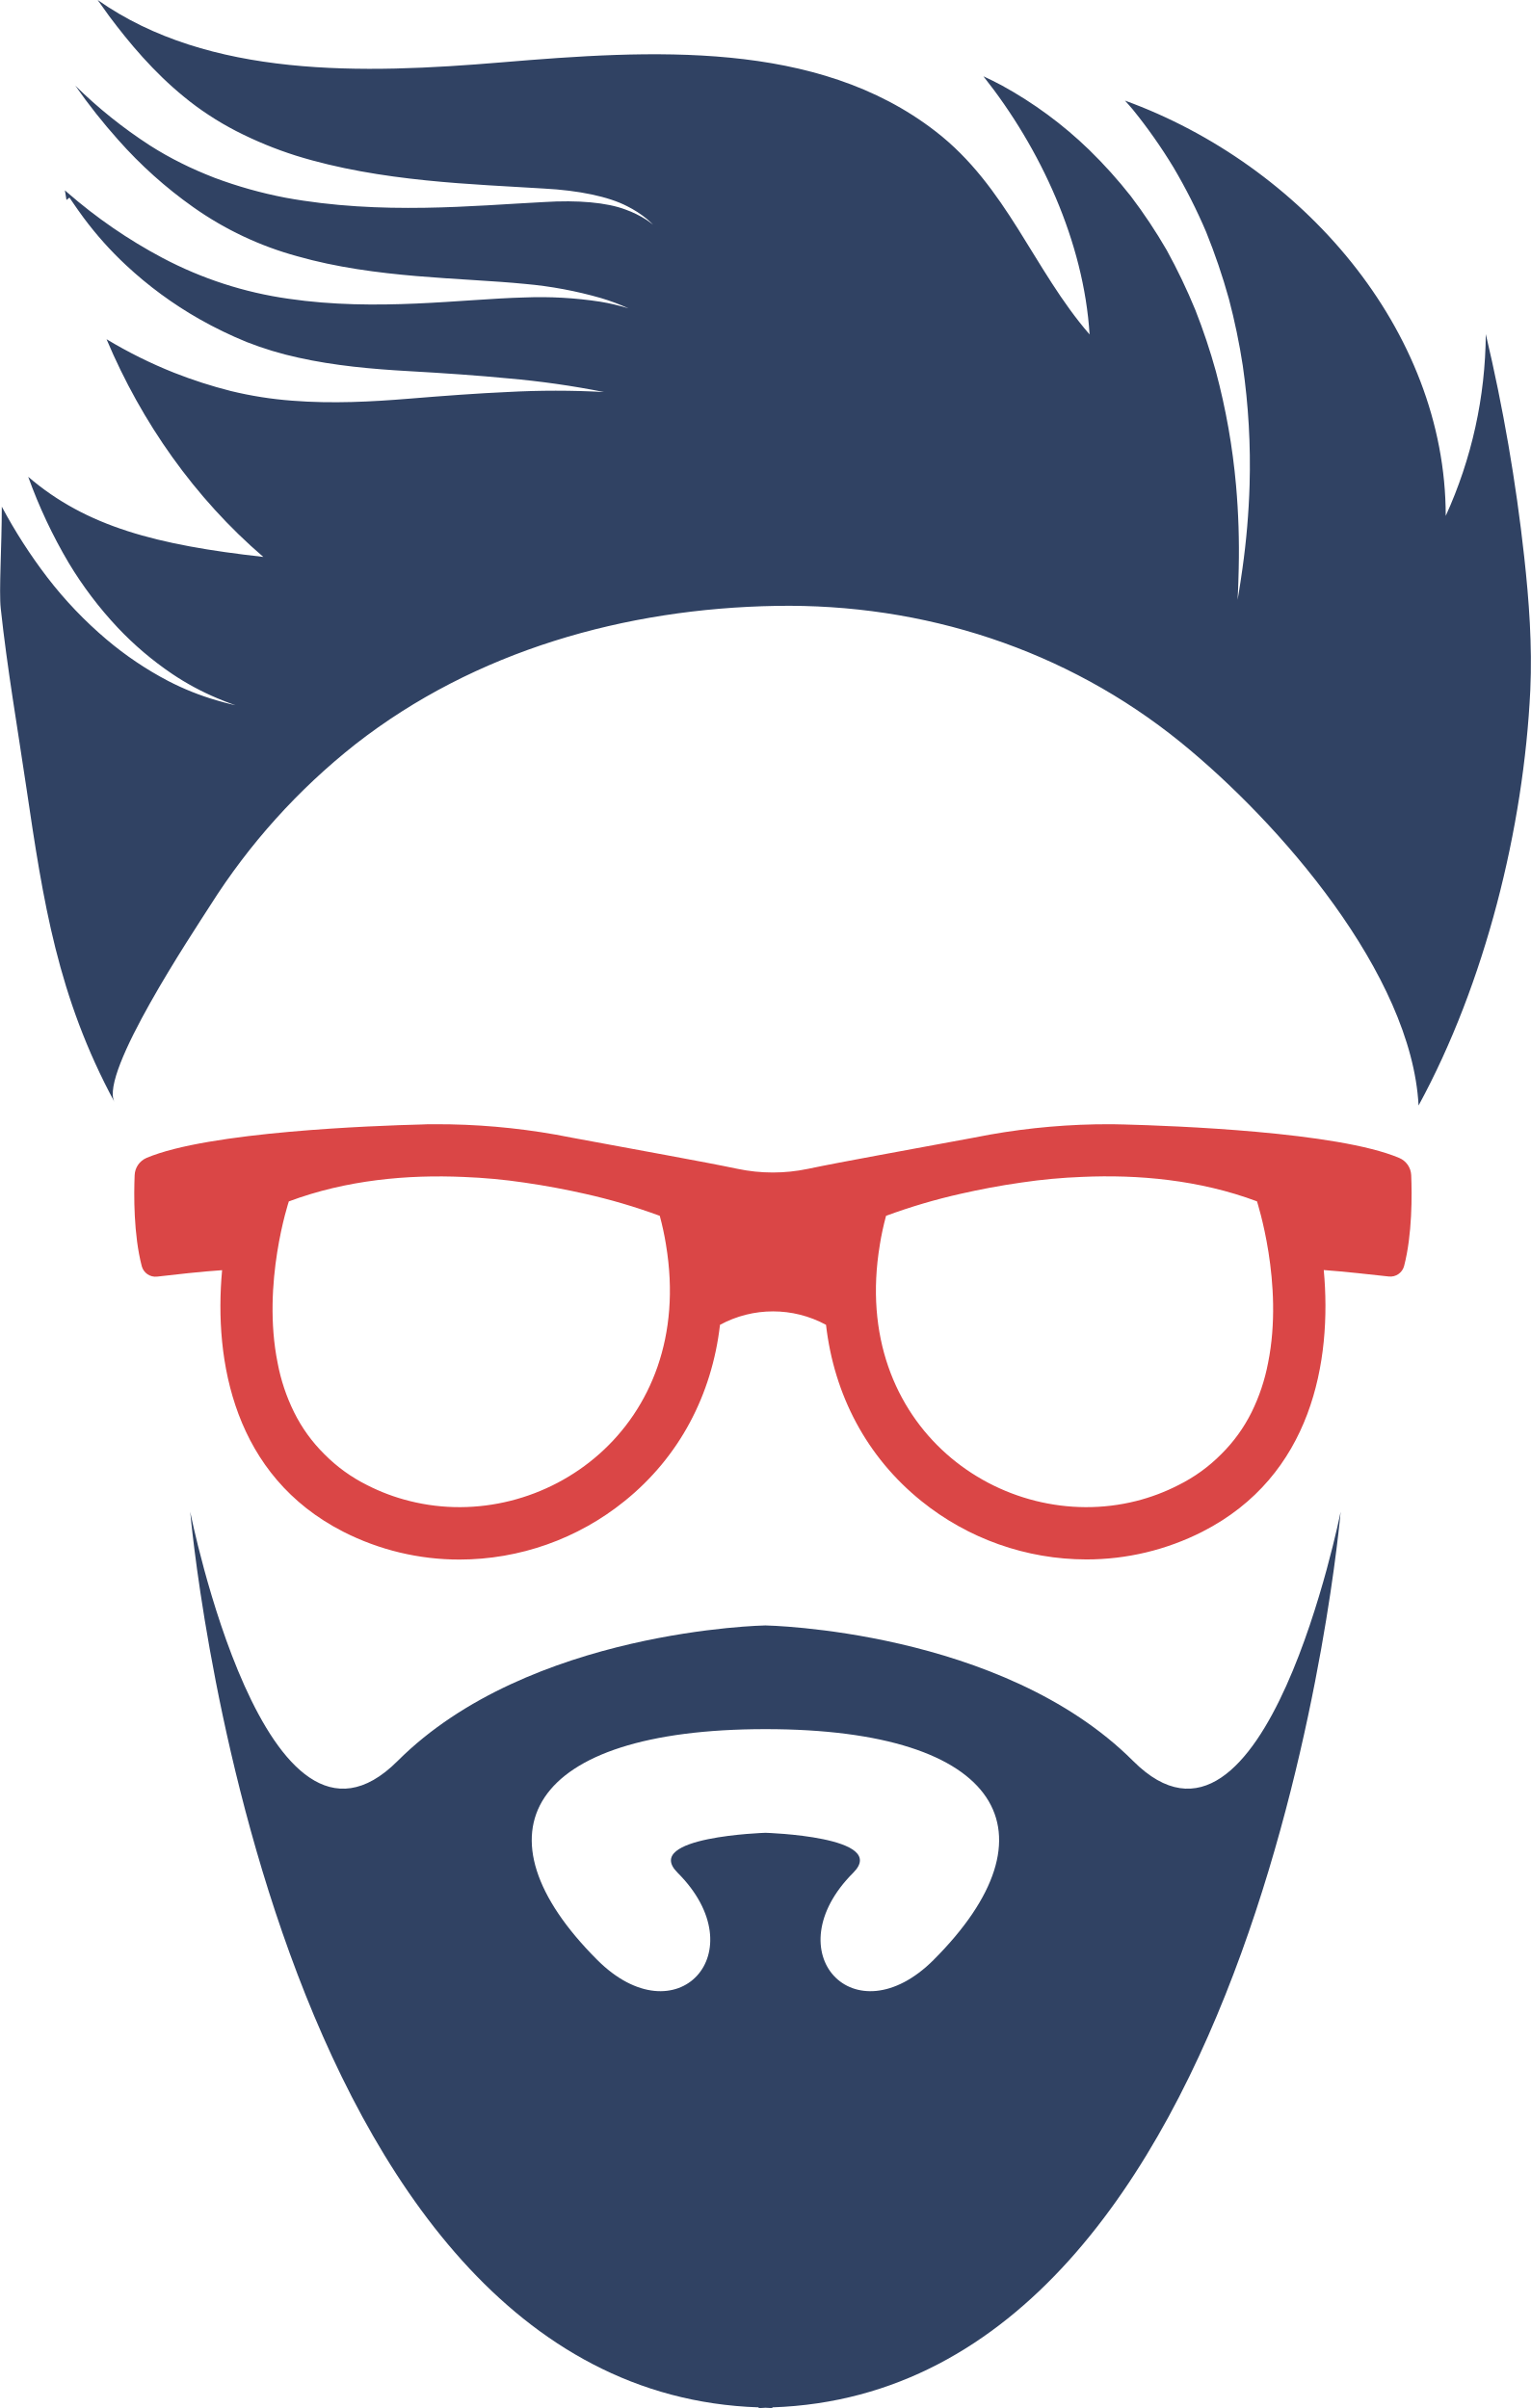
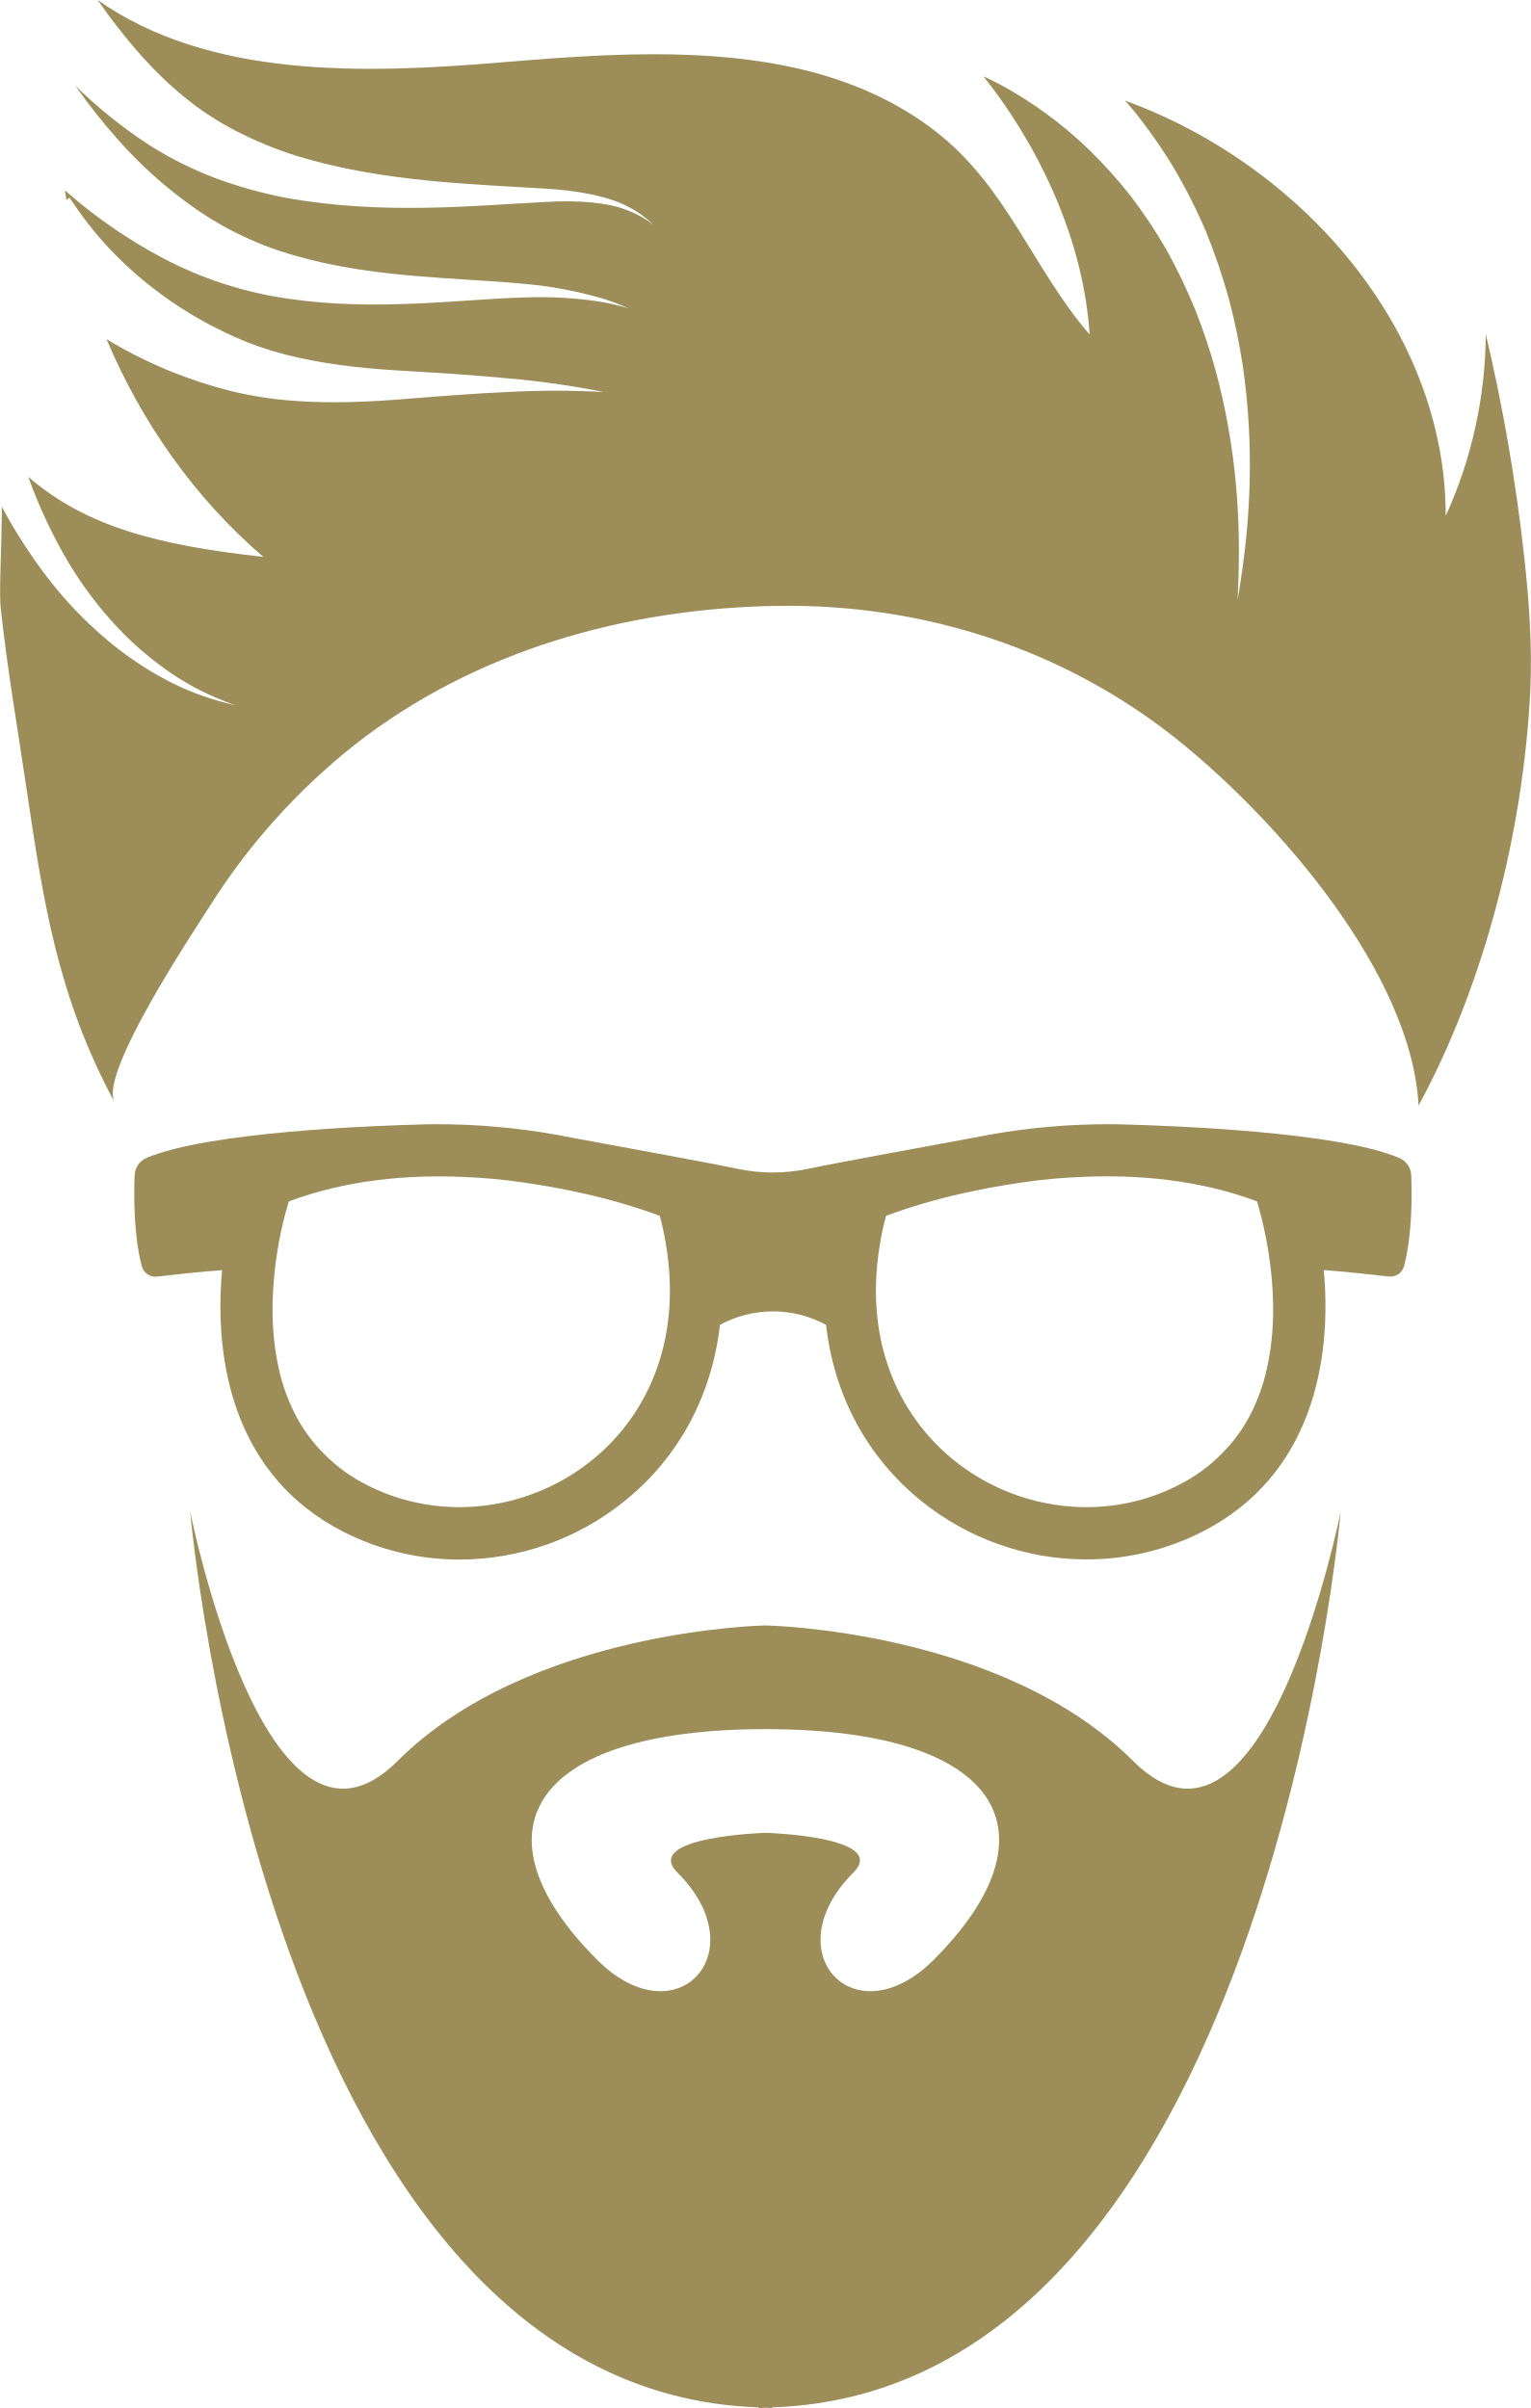
<svg xmlns="http://www.w3.org/2000/svg" id="Layer_1" data-name="Layer 1" viewBox="0 0 475.79 748.65">
  <defs>
-     <style>.cls-1{fill:#da4646;}.cls-2{fill:#304263;}</style>
+     <style>.cls-1{fill:#9d8d59;}.cls-2{fill:#9d8d59;}</style>
  </defs>
  <path class="cls-1" d="M874.75,372c-19.17-8.13-70.33-10-85.45-10.4-1.26,0-2.51-.07-3.76-.08H785a211,211,0,0,0-37.56,3.25h0c-1.82.32-3.56.65-5.27,1-19.67,3.68-40.34,7.35-51.19,9.63a53.17,53.17,0,0,1-21.83,0c-10.86-2.28-31.53-5.95-51.19-9.63-1.72-.34-3.46-.67-5.27-1h0a211.81,211.81,0,0,0-37.55-3.25h-.55c-1.21,0-2.42,0-3.64.08-15,.38-66.33,2.25-85.54,10.4a6.1,6.1,0,0,0-3.68,5.38c-.25,6-.35,18.45,2.21,28.27a4.41,4.41,0,0,0,4.78,3.25c5-.59,14-1.6,20.19-2-2.62,28.37,3.71,64,37.71,81.34a79.43,79.43,0,0,0,36.09,8.63A81.72,81.72,0,0,0,634,478.69c17-13.7,27.14-33,29.66-54.8a34.56,34.56,0,0,1,32.95,0c2.51,21.82,12.65,41.1,29.65,54.8a81.72,81.72,0,0,0,51.25,18.14,79.43,79.43,0,0,0,36.09-8.63c34-17.33,40.33-53,37.71-81.34,6.18.44,15.19,1.45,20.19,2a4.41,4.41,0,0,0,4.78-3.25c2.56-9.82,2.46-22.24,2.21-28.27A6.09,6.09,0,0,0,874.75,372ZM567.21,478.67A62,62,0,0,1,554,473.73a49.92,49.92,0,0,1-13.31-9.63,48.66,48.66,0,0,1-9.39-13,59.21,59.21,0,0,1-5.13-15.34c-5-24.78,3.48-50.24,3.48-50.24,18-6.73,37-8.37,54.36-7.6a173.26,173.26,0,0,1,18.78,1.74c6.92,1,13.31,2.23,18.87,3.49A183,183,0,0,1,644.94,390a88,88,0,0,1,1.94,9v.05C656.32,455.68,608.79,489.13,567.21,478.67ZM834,435.74a60,60,0,0,1-5.13,15.34,48.92,48.92,0,0,1-9.4,13,49.92,49.92,0,0,1-13.31,9.63A62,62,0,0,1,793,478.67c-41.58,10.46-89.11-23-79.67-79.62V399a88,88,0,0,1,1.94-9,183,183,0,0,1,23.28-6.87c5.57-1.26,12-2.52,18.88-3.49a172.84,172.84,0,0,1,18.77-1.74c17.33-.77,36.36.87,54.36,7.6C830.51,385.5,839,411,834,435.74Z" transform="translate(-439.88 -12)" />
  <path class="cls-2" d="M792.08,559.51c-40.92-40.92-114.32-42.16-114.32-42.16s-73.4,1.24-114.32,42.16S499,482,499,482s23.61,273.36,176.67,278.45v.24c.73,0,1.41-.11,2.13-.12s1.4.12,2.13.12v-.24C833,755.32,856.56,482,856.56,482S833,600.43,792.08,559.51Zm-62,61.8c-24.69,24.69-49.71-2.39-25-27.08,11.28-11.27-27.28-12.41-27.28-12.41S639.2,583,650.48,594.23c24.68,24.69-.34,51.77-25,27.08-39.11-39.11-21.87-71.72,52.31-71.72S769.18,582.2,730.07,621.31Z" transform="translate(-439.88 -12)" />
  <path class="cls-2" d="M913.61,185.11a573.15,573.15,0,0,0-11.94-69.24,138.32,138.32,0,0,1-12.45,56.52c0-58-44.92-109.2-99.69-129.11.82.95,1.67,1.83,2.47,2.82A161.85,161.85,0,0,1,804.58,64,172,172,0,0,1,814.75,84.1a194.79,194.79,0,0,1,7.07,20.8,200.15,200.15,0,0,1,4.32,20.77,215.89,215.89,0,0,1,2.12,37.1,236.59,236.59,0,0,1-2.22,26c-.87,6.2-1.52,9.72-1.52,9.72s.23-3.58.36-9.82a231.79,231.79,0,0,0-.83-25.74,208.74,208.74,0,0,0-6.27-35.47,191.07,191.07,0,0,0-6.37-19.06,181.44,181.44,0,0,0-8.92-18.65A161.46,161.46,0,0,0,791.35,73a146.87,146.87,0,0,0-13-14.46,125.88,125.88,0,0,0-27.14-20c-1.93-1-3.83-2-5.68-2.82,17.81,22.44,31.2,51.54,33,80.26C761,95.76,752.86,70,730.66,52.84c-36.9-28.6-88.42-25.33-134.95-21.45C552.65,35,504.83,36.35,470.23,12c1.17,1.66,2.36,3.34,3.65,5.1,6.15,8.21,13.73,17.31,23.34,25.12a86.59,86.59,0,0,0,7.47,5.49c3,2,5.83,3.59,8.52,5a120.3,120.3,0,0,0,18.62,7.67c26.4,8.23,55.6,8.86,77.09,10.24,10.91.57,20.11,2.51,25.84,5.47a32.68,32.68,0,0,1,6.2,4l1.92,1.75-2.1-1.51a32.12,32.12,0,0,0-6.48-3.18c-5.84-2.2-14.73-3-25.39-2.33-21.48,1.08-50.54,4.12-80.34-1.36a135.83,135.83,0,0,1-22-6.18c-3.79-1.48-7.27-3-10.24-4.5a103.79,103.79,0,0,1-9.84-5.55A146.42,146.42,0,0,1,463.3,38.64a178.08,178.08,0,0,0,13.3,16.83,135.58,135.58,0,0,0,23.32,20.92,102.7,102.7,0,0,0,32.4,15.29c24.3,6.92,50.9,6.63,70.72,8.59a125,125,0,0,1,23.66,4.41,64.75,64.75,0,0,1,8.51,3.19,65.56,65.56,0,0,0-8.77-2.07,122.87,122.87,0,0,0-23.56-1.32c-19.45.5-45.93,4.42-73.34.4A119.43,119.43,0,0,1,490.4,92.19a157.11,157.11,0,0,1-29.67-20.41l-.68-.61c.15,1,.32,2,.49,3l.92-.73c-.11-.23,2,3,4.44,6.31A109.2,109.2,0,0,0,479,94.4a121.16,121.16,0,0,0,22.88,16.82,127,127,0,0,0,14.71,7.13,104.48,104.48,0,0,0,16,4.84c11.2,2.51,23,3.56,34.2,4.19s21.86,1.37,30.9,2.25a274.29,274.29,0,0,1,29.9,4.25,274.47,274.47,0,0,0-30,0c-9,.39-19.45,1.16-30.7,2.08s-23.65,1.61-36.25.61a118.06,118.06,0,0,1-19-3A145.26,145.26,0,0,1,494,127.89a143.4,143.4,0,0,1-21-10.42c10.9,25.88,27.4,49.36,48.72,67.68-33.17-3.71-55-9.4-73.07-24.91A156.47,156.47,0,0,0,461.23,187a118.82,118.82,0,0,0,15.24,20.14,101.42,101.42,0,0,0,16.94,14.39,82,82,0,0,0,14,7.55c3.55,1.5,5.67,2.18,5.67,2.18s-2.17-.43-5.9-1.53a83.41,83.41,0,0,1-15-6A105.14,105.14,0,0,1,473,210.82a125,125,0,0,1-18.41-19.3,160.93,160.93,0,0,1-14.15-22c0,12.27-.92,26.33-.33,31.64,2,18.6,5.21,37.05,7.94,55.56,5.28,35.71,9.74,65.13,27.41,97.91-4.81-8.93,24.43-52.78,29.74-61.1a199.92,199.92,0,0,1,45.1-50.11c37.26-29.14,84-42.26,130.84-43.05,45.77-.78,90.1,13.52,125.73,42.44,30.59,24.84,71.72,72,73.91,112.89,20.68-38,32.68-86.2,34.73-129.23C916.13,212.66,915.12,198.84,913.61,185.11Z" transform="translate(-439.88 -12)" />
</svg>
